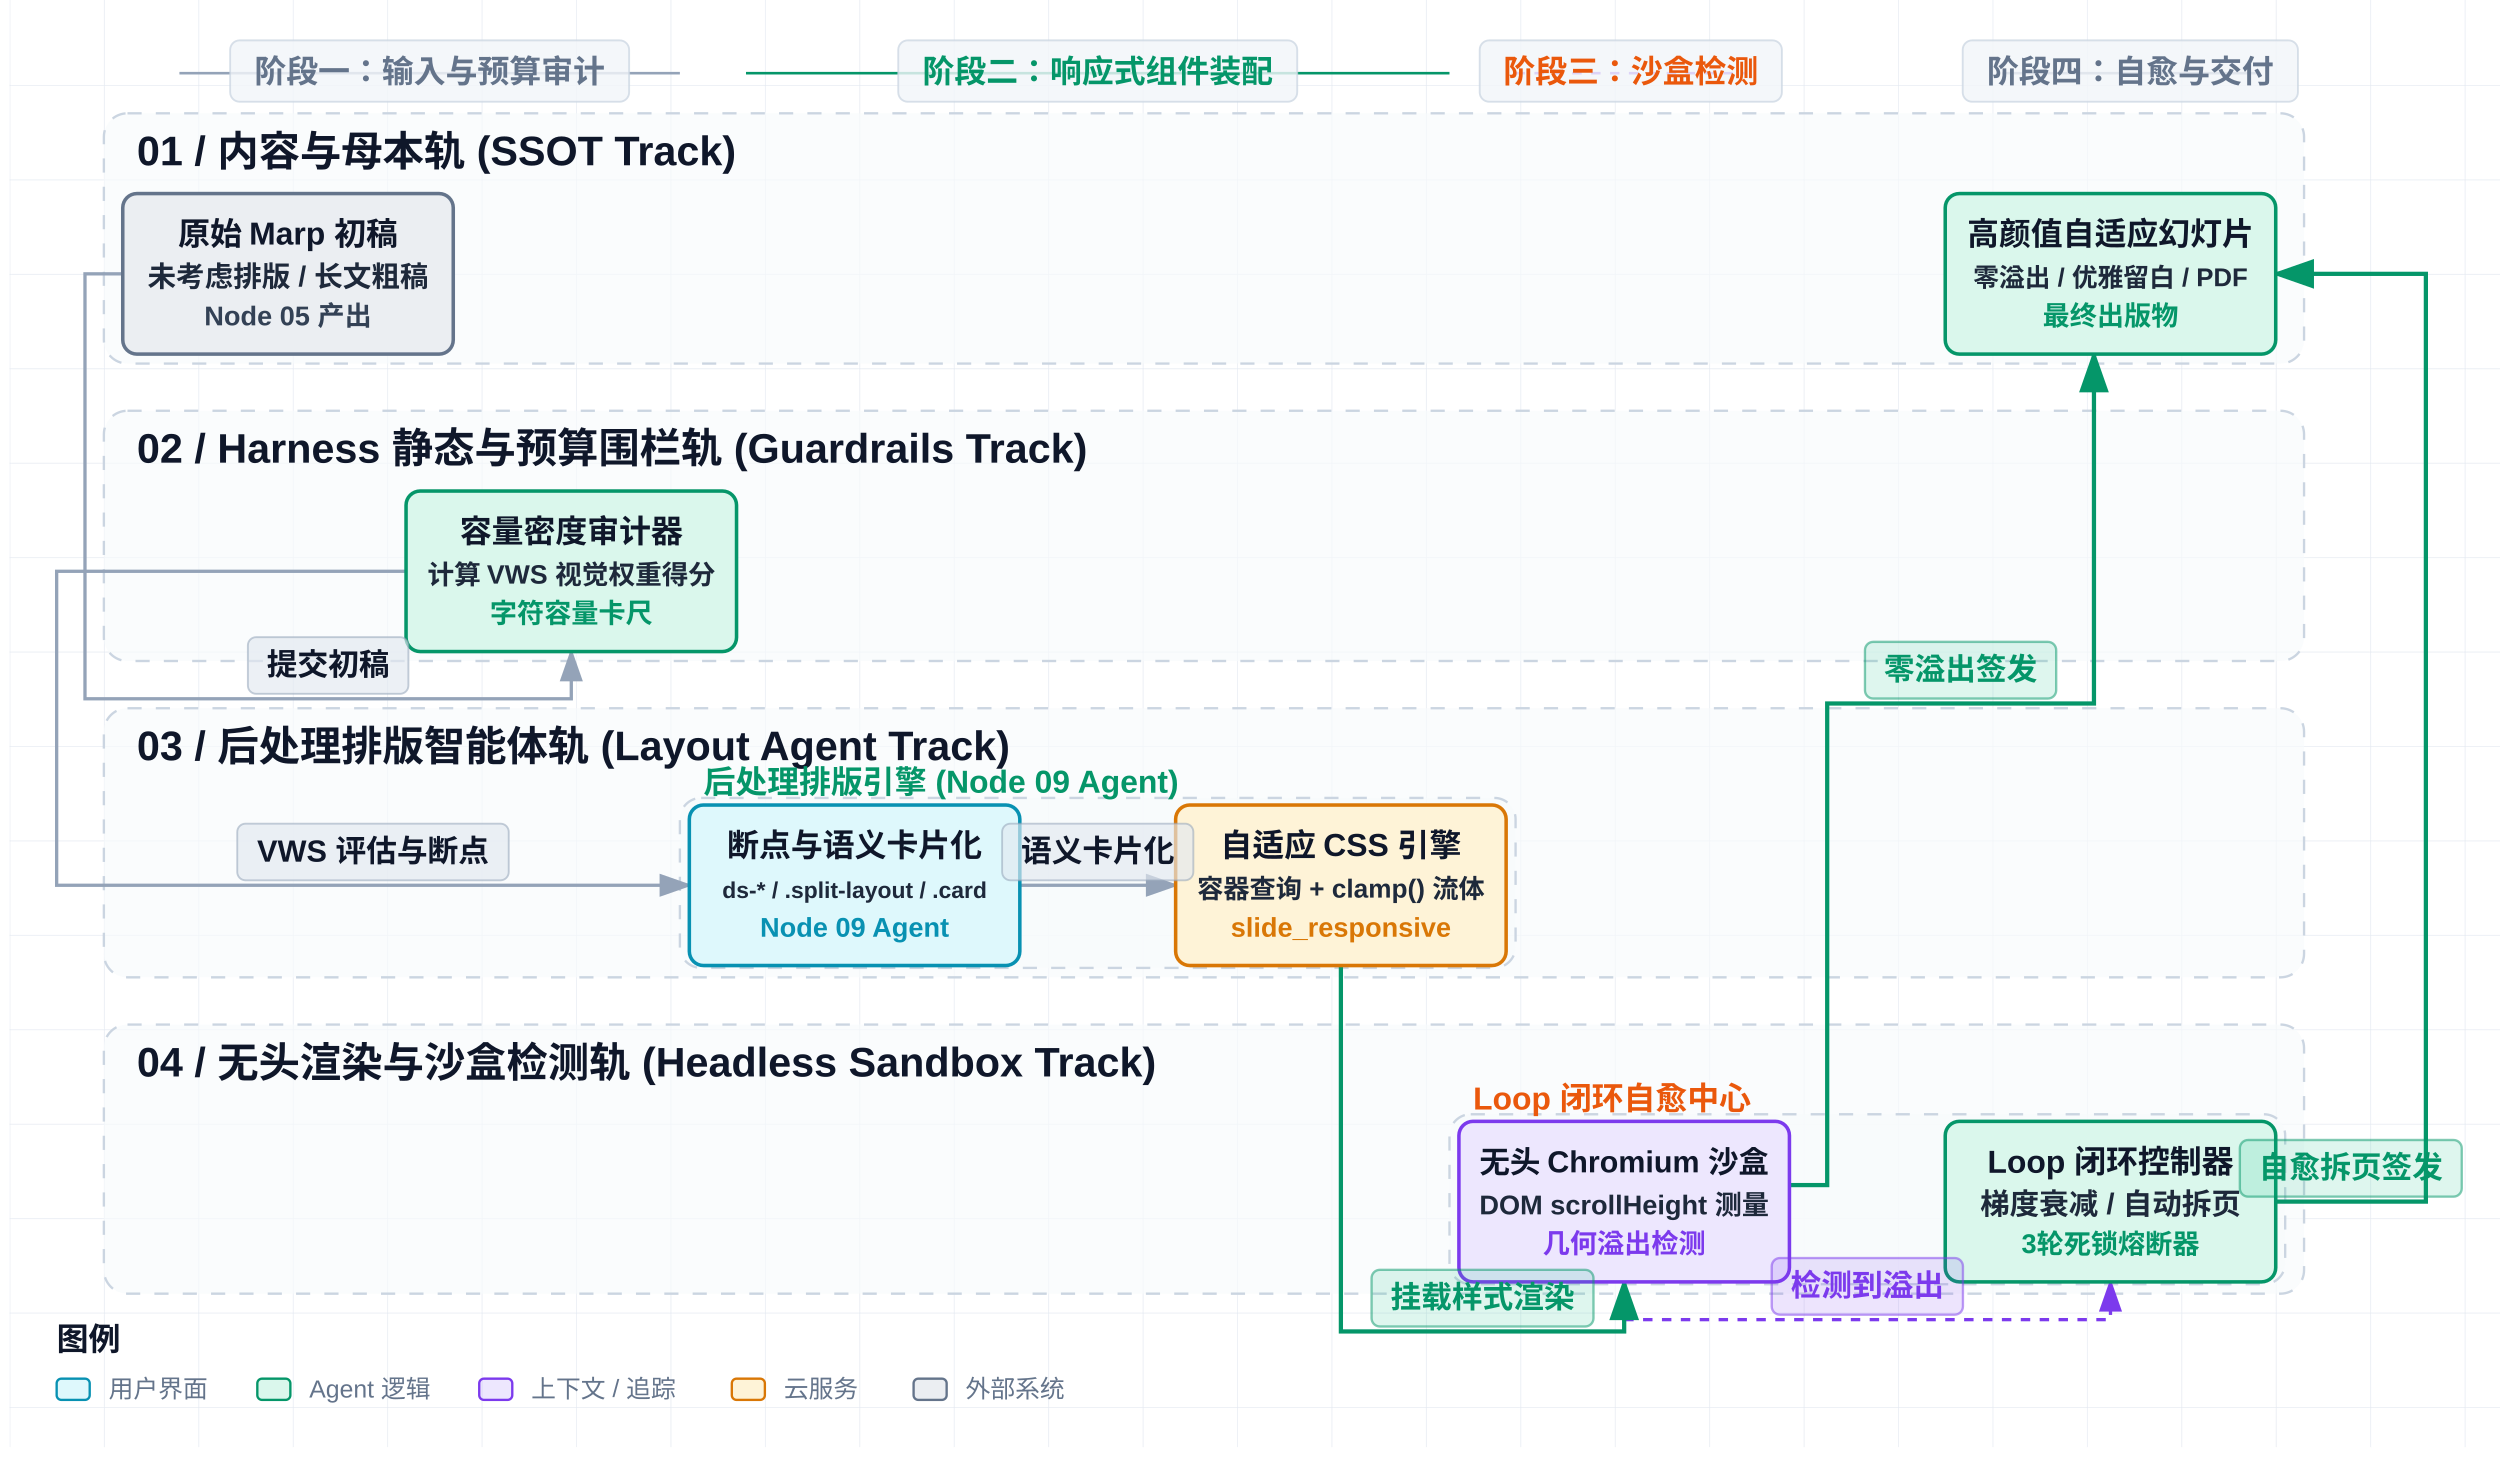
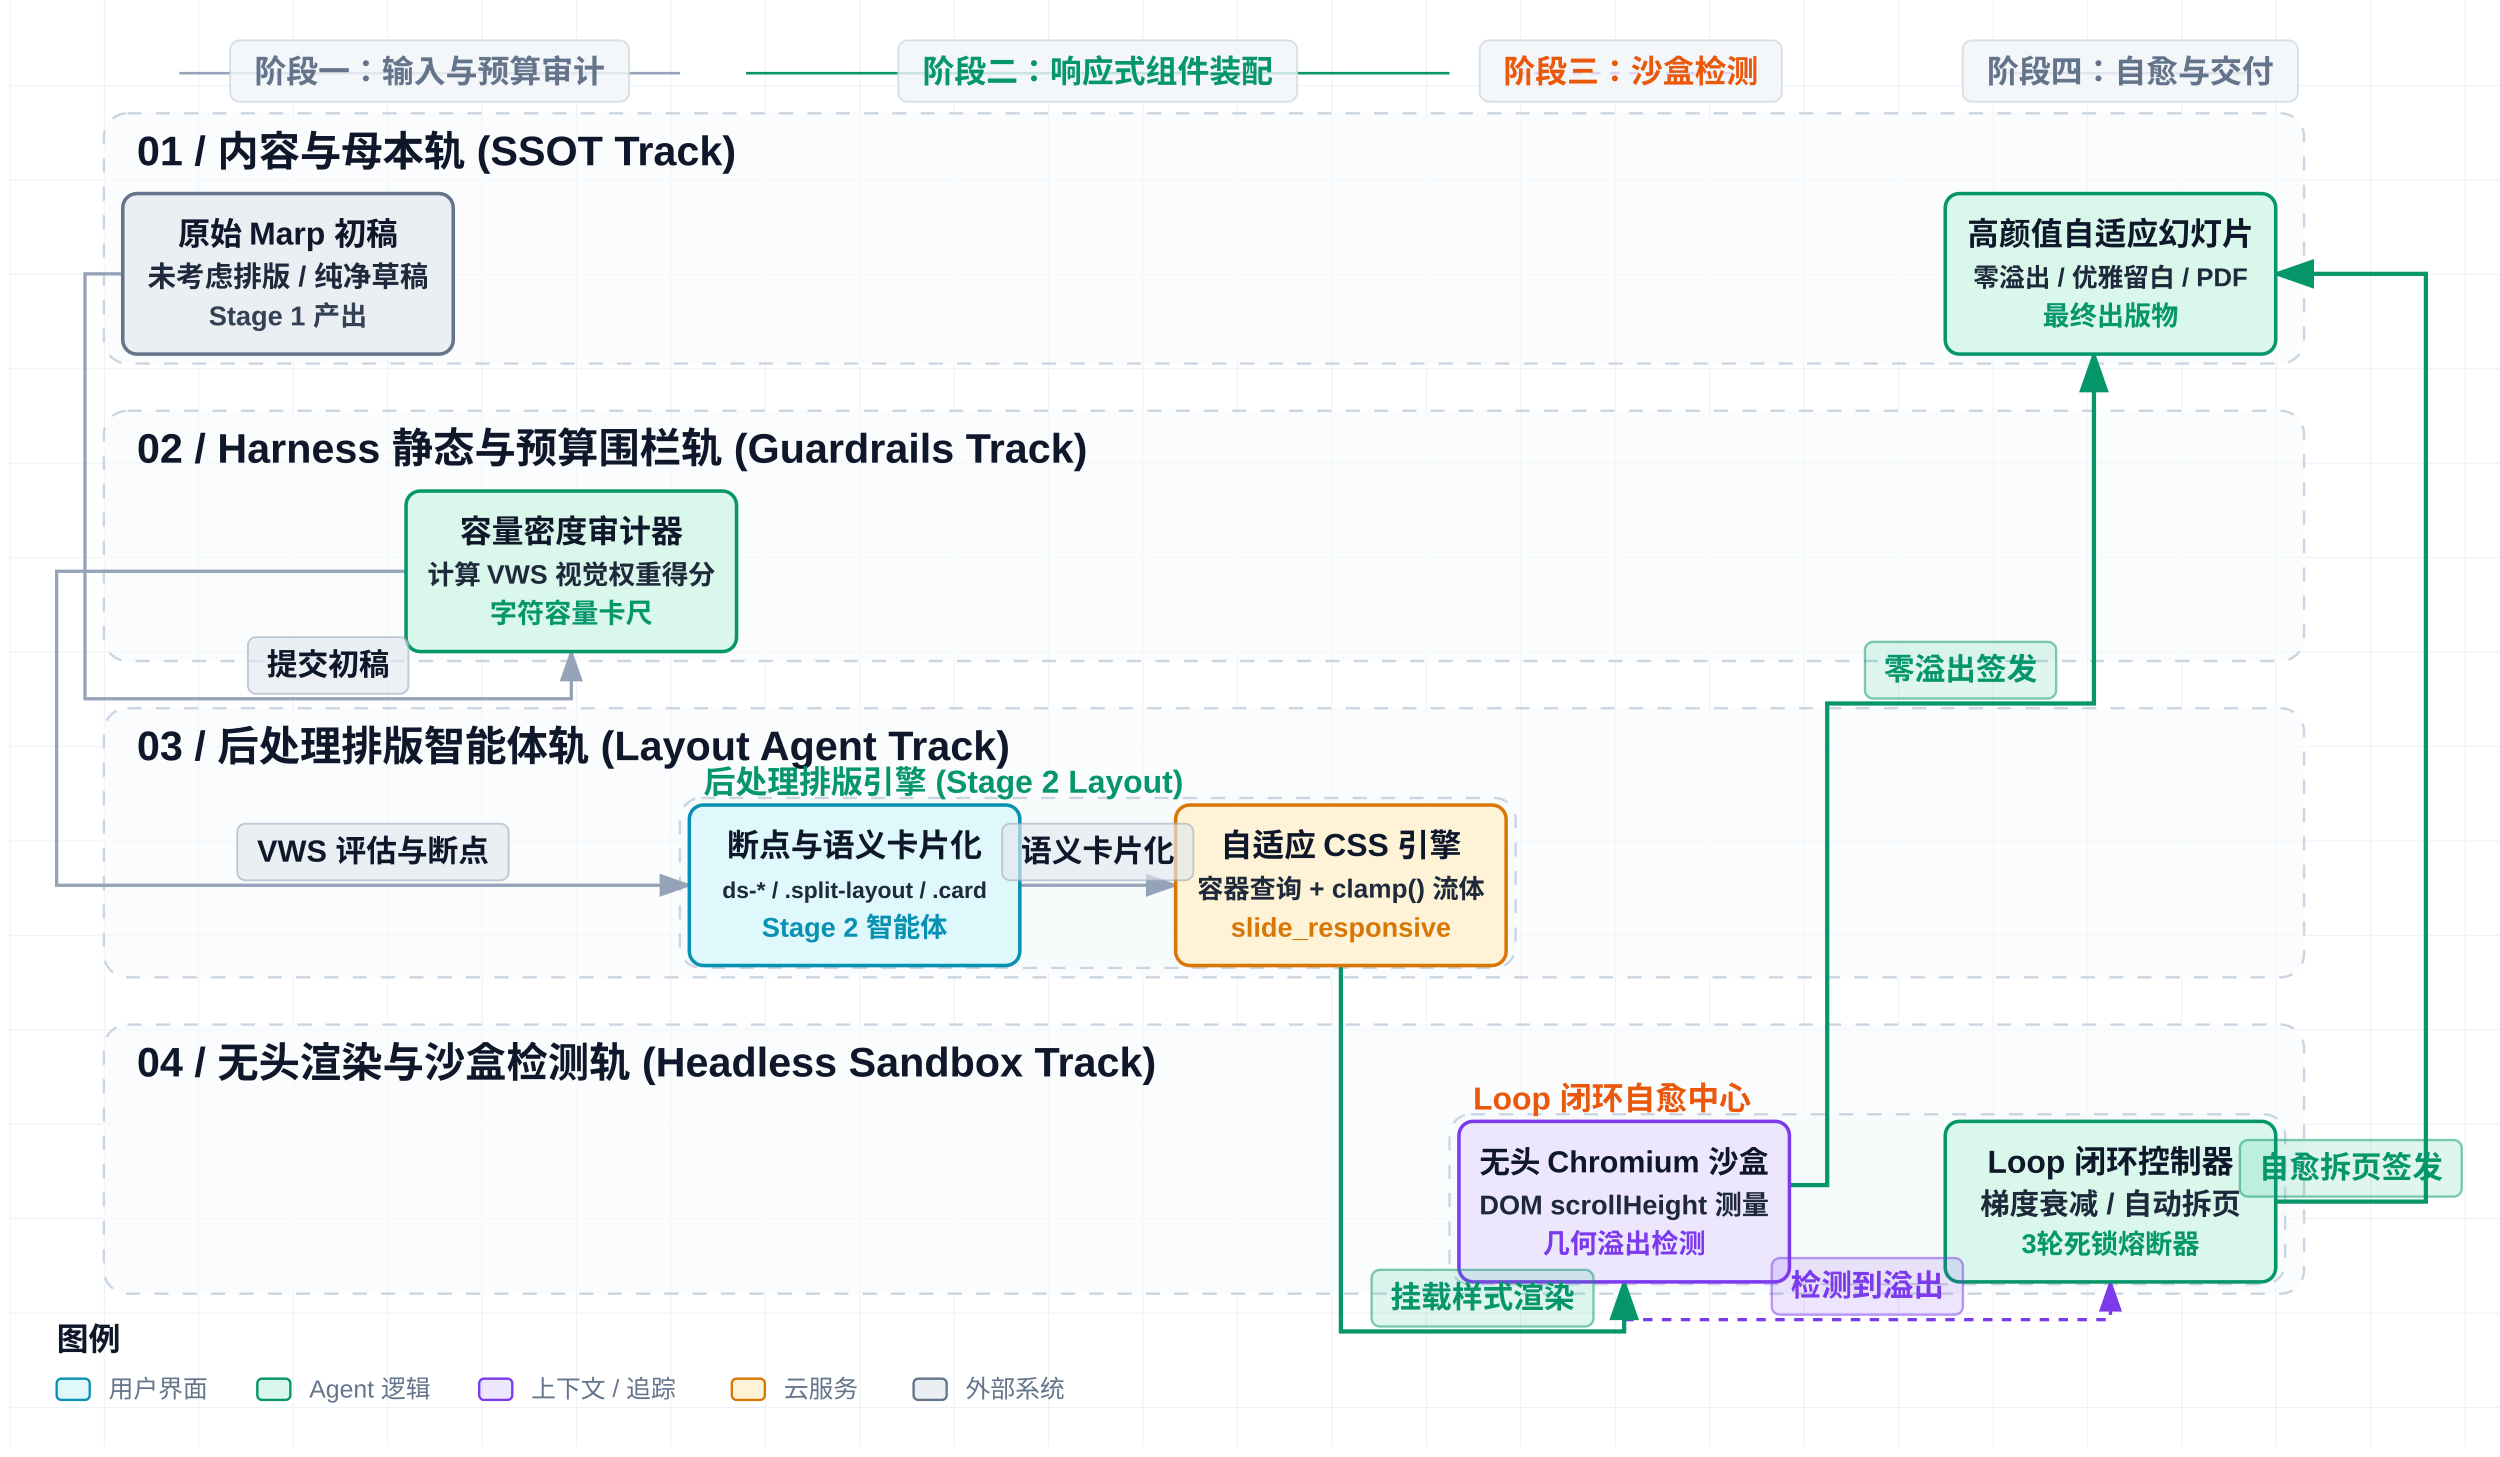
<svg xmlns="http://www.w3.org/2000/svg" viewBox="-4 4 1059 617" role="img" lang="zh-CN" aria-labelledby="archify-diagram-title archify-diagram-description" data-animation="trace" data-preset="classic" data-quality-profile="showcase" style="">
  <defs>
    <marker id="arrowhead" markerWidth="10" markerHeight="7" refX="9" refY="3.5" orient="auto">
      <polygon points="0 0, 10 3.5, 0 7" class="m-default" fill="rgb(148, 163, 184)" stroke="none" />
    </marker>
    <marker id="arrowhead-emphasis" markerWidth="10" markerHeight="7" refX="9" refY="3.5" orient="auto">
      <polygon points="0 0, 10 3.5, 0 7" class="m-emphasis" fill="rgb(5, 150, 105)" stroke="none" />
    </marker>
    <marker id="arrowhead-security" markerWidth="10" markerHeight="7" refX="9" refY="3.5" orient="auto">
      <polygon points="0 0, 10 3.5, 0 7" class="m-security" fill="rgb(225, 29, 72)" stroke="none" />
    </marker>
    <marker id="arrowhead-dashed" markerWidth="10" markerHeight="7" refX="9" refY="3.5" orient="auto">
      <polygon points="0 0, 10 3.5, 0 7" class="m-dashed" fill="rgb(124, 58, 237)" stroke="none" />
    </marker>
    <pattern id="grid" width="40" height="40" patternUnits="userSpaceOnUse">
      <path d="M 40 0 L 0 0 0 40" class="c-grid" stroke-width="0.5px" fill="none" stroke="rgb(226, 232, 240)" />
    </pattern>
  </defs>
  <rect width="100%" height="100%" fill="url(&quot;#grid&quot;)" stroke="none" />
  <rect data-graph-role="structural-frame" data-composition-frame-kind="lane" data-composition-frame-id="lane-0" x="40" y="52" width="932" height="106" rx="10" class="c-lane" stroke-width="1px" fill="rgba(248, 250, 252, 0.65)" stroke="rgb(203, 213, 225)" stroke-dasharray="6px, 6px" />
  <text x="54" y="74" class="t-dim" font-size="17.5" font-weight="800" fill="#0f172a" stroke="none" font-family="PingFang SC, &quot;Microsoft YaHei&quot;, Arial, sans-serif" text-anchor="start">01 / 内容与母本轨 (SSOT Track)</text>
  <rect data-graph-role="structural-frame" data-composition-frame-kind="lane" data-composition-frame-id="lane-1" x="40" y="178" width="932" height="106" rx="10" class="c-lane" stroke-width="1px" fill="rgba(248, 250, 252, 0.65)" stroke="rgb(203, 213, 225)" stroke-dasharray="6px, 6px" />
  <text x="54" y="200" class="t-dim" font-size="17.5" font-weight="800" fill="#0f172a" stroke="none" font-family="PingFang SC, &quot;Microsoft YaHei&quot;, Arial, sans-serif" text-anchor="start">02 / Harness 静态与预算围栏轨 (Guardrails Track)</text>
  <rect data-graph-role="structural-frame" data-composition-frame-kind="lane" data-composition-frame-id="lane-2" x="40" y="304" width="932" height="114" rx="10" class="c-lane" stroke-width="1px" fill="rgba(248, 250, 252, 0.65)" stroke="rgb(203, 213, 225)" stroke-dasharray="6px, 6px" />
  <text x="54" y="326" class="t-dim" font-size="17.5" font-weight="800" fill="#0f172a" stroke="none" font-family="PingFang SC, &quot;Microsoft YaHei&quot;, Arial, sans-serif" text-anchor="start">03 / 后处理排版智能体轨 (Layout Agent Track)</text>
  <rect data-graph-role="structural-frame" data-composition-frame-kind="lane" data-composition-frame-id="lane-3" x="40" y="438" width="932" height="114" rx="10" class="c-lane" stroke-width="1px" fill="rgba(248, 250, 252, 0.65)" stroke="rgb(203, 213, 225)" stroke-dasharray="6px, 6px" />
  <text x="54" y="460" class="t-dim" font-size="17.5" font-weight="800" fill="#0f172a" stroke="none" font-family="PingFang SC, &quot;Microsoft YaHei&quot;, Arial, sans-serif" text-anchor="start">04 / 无头渲染与沙盒检测轨 (Headless Sandbox Track)</text>
  <line x1="72" y1="35" x2="284" y2="35" class="a-default" stroke-width="1.1px" fill="none" stroke="rgb(148, 163, 184)" />
  <rect x="93.5" y="21.1" width="169.0" height="26.0" rx="4" class="c-mask" fill="rgba(241, 245, 249, 0.82)" stroke="rgba(203, 213, 225, 0.75)" stroke-width="0.8px" />
  <text x="178" y="39" class="t-muted" font-size="13.5" font-weight="600" text-anchor="middle" fill="rgb(100, 116, 139)" stroke="none" font-family="PingFang SC, &quot;Microsoft YaHei&quot;, Arial, sans-serif">阶段一：输入与预算审计</text>
  <line x1="312" y1="35" x2="610" y2="35" class="a-emphasis" stroke-width="1.1px" fill="none" stroke="rgb(5, 150, 105)" />
  <rect x="376.5" y="21.1" width="169.0" height="26.0" rx="4" class="c-mask" fill="rgba(241, 245, 249, 0.82)" stroke="rgba(203, 213, 225, 0.75)" stroke-width="0.8px" />
  <text x="461" y="39" class="t-backend" font-size="13.5" font-weight="600" text-anchor="middle" fill="rgb(5, 150, 105)" stroke="none" font-family="PingFang SC, &quot;Microsoft YaHei&quot;, Arial, sans-serif">阶段二：响应式组件装配</text>
  <line x1="638" y1="35" x2="735.6" y2="35" class="a-dashed" stroke-width="1.1px" fill="none" stroke="rgb(124, 58, 237)" stroke-dasharray="4px, 4px" />
  <rect x="622.8" y="21.1" width="128.0" height="26.0" rx="4" class="c-mask" fill="rgba(241, 245, 249, 0.82)" stroke="rgba(203, 213, 225, 0.75)" stroke-width="0.8px" />
  <text x="686.8" y="39" class="t-messagebus" font-size="13.5" font-weight="600" text-anchor="middle" fill="rgb(234, 88, 12)" stroke="none" font-family="PingFang SC, &quot;Microsoft YaHei&quot;, Arial, sans-serif">阶段三：沙盒检测</text>
  <line x1="844" y1="35" x2="952.8" y2="35" class="a-default" stroke-width="1.1px" fill="none" stroke="rgb(148, 163, 184)" />
  <rect x="827.4" y="21.1" width="142.0" height="26.0" rx="4" class="c-mask" fill="rgba(241, 245, 249, 0.82)" stroke="rgba(203, 213, 225, 0.75)" stroke-width="0.8px" />
  <text x="898.4" y="39" class="t-muted" font-size="13.5" font-weight="600" text-anchor="middle" fill="rgb(100, 116, 139)" stroke="none" font-family="PingFang SC, &quot;Microsoft YaHei&quot;, Arial, sans-serif">阶段四：自愈与交付</text>
  <rect data-graph-role="structural-frame" data-composition-frame-kind="group" data-composition-frame-id="group-0" x="284" y="342" width="354" height="72" rx="9" class="c-lane" stroke-width="1px" fill="rgba(248, 250, 252, 0.65)" stroke="rgb(203, 213, 225)" stroke-dasharray="6px, 6px" />
-   <text x="294" y="340" class="t-backend" font-size="13.5" font-weight="600" fill="rgb(5, 150, 105)" stroke="none" font-family="PingFang SC, &quot;Microsoft YaHei&quot;, Arial, sans-serif" text-anchor="start">后处理排版引擎 (Node 09 Agent)</text>
+   <text x="294" y="340" class="t-backend" font-size="13.5" font-weight="600" fill="rgb(5, 150, 105)" stroke="none" font-family="PingFang SC, &quot;Microsoft YaHei&quot;, Arial, sans-serif" text-anchor="start">后处理排版引擎 (Stage 2 Layout)</text>
  <rect data-graph-role="structural-frame" data-composition-frame-kind="group" data-composition-frame-id="group-1" x="610" y="476" width="354" height="72" rx="9" class="c-lane" stroke-width="1px" fill="rgba(248, 250, 252, 0.65)" stroke="rgb(203, 213, 225)" stroke-dasharray="6px, 6px" />
  <text x="620" y="474" class="t-messagebus" font-size="13.5" font-weight="600" fill="rgb(234, 88, 12)" stroke="none" font-family="PingFang SC, &quot;Microsoft YaHei&quot;, Arial, sans-serif" text-anchor="start">Loop 闭环自愈中心</text>
  <path data-edge-from="density_auditor" data-edge-to="agent_layout" data-edge-label="VWS 评估与断点" data-edge-key="0" data-edge-id="e_audit_layout" data-composition-points="168,246;20,246;20,379;288,379" d="M 168 246 L 20 246 L 20 379 L 288 379" class="a-default" data-animate="edge" style="--step:1" stroke-width="1.4px" marker-end="url(#arrowhead)" fill="none" stroke="rgb(148, 163, 184)" />
  <path data-edge-from="agent_layout" data-edge-to="theme_engine" data-edge-label="语义卡片化" data-edge-key="1" data-edge-id="e_layout_theme" data-composition-points="428,379;494,379" d="M 428 379 L 494 379" class="a-default" data-animate="edge" style="--step:2" stroke-width="1.4px" marker-end="url(#arrowhead)" fill="none" stroke="rgb(148, 163, 184)" />
  <path data-edge-from="loop_controller" data-edge-to="release_slides" data-edge-label="自愈拆页签发" data-edge-key="2" data-edge-id="e_loop_release" data-composition-points="960,513;1023.6,513;1023.6,120;960,120" d="M 960 513 L 1023.6 513 L 1023.6 120 L 960 120" class="a-emphasis" data-animate="edge" style="--step:8" stroke-width="1.8px" marker-end="url(#arrowhead-emphasis)" fill="none" stroke="rgb(5, 150, 105)" />
  <path data-edge-from="raw_draft" data-edge-to="density_auditor" data-edge-label="提交初稿" data-edge-key="3" data-edge-id="e_raw_audit" data-composition-points="48,120;32,120;32,300;238,300;238,280" d="M 48 120 L 32 120 L 32 300 L 238 300 L 238 280" class="a-default" data-animate="edge" style="--step:0" stroke-width="1.4px" marker-end="url(#arrowhead)" fill="none" stroke="rgb(148, 163, 184)" />
  <path data-edge-from="headless_sandbox" data-edge-to="loop_controller" data-edge-label="检测到溢出" data-edge-key="4" data-edge-id="e_sandbox_loop" data-composition-points="684,547;684,563;890,563;890,547" d="M 684 547 L 684 563 L 890 563 L 890 547" class="a-dashed" data-animate="edge" style="--step:10" stroke-width="1.4px" marker-end="url(#arrowhead-dashed)" fill="none" stroke="rgb(124, 58, 237)" stroke-dasharray="4px, 4px" />
  <path data-edge-from="headless_sandbox" data-edge-to="release_slides" data-edge-label="零溢出签发" data-edge-key="5" data-edge-id="e_sandbox_release" data-composition-points="754,506;770,506;770,302;883,302;883,154" d="M 754 506 L 770 506 L 770 302 L 883 302 L 883 154" class="a-emphasis" data-animate="edge" style="--step:4" stroke-width="1.8px" marker-end="url(#arrowhead-emphasis)" fill="none" stroke="rgb(5, 150, 105)" />
  <path data-edge-from="theme_engine" data-edge-to="headless_sandbox" data-edge-label="挂载样式渲染" data-edge-key="6" data-edge-id="e_theme_sandbox" data-composition-points="564,413;564,568;684,568;684,547" d="M 564 413 L 564 568 L 684 568 L 684 547" class="a-emphasis" data-animate="edge" style="--step:3" stroke-width="1.8px" marker-end="url(#arrowhead-emphasis)" fill="none" stroke="rgb(5, 150, 105)" />
-   <g id="node-raw_draft" data-node-id="raw_draft" data-node-label="原始 Marp 初稿" data-node-kind="external" data-node-sublabel="未考虑排版 / 长文粗稿" data-node-tag="Node 05 产出" data-node-context="内容与母本轨 (SSOT Track) › 阶段一：输入与预算审计">
+   <g id="node-raw_draft" data-node-id="raw_draft" data-node-label="原始 Marp 初稿" data-node-kind="external" data-node-sublabel="未考虑排版 / 纯净草稿" data-node-tag="Stage 1 产出" data-node-context="内容与母本轨 (SSOT Track) › 阶段一：输入与预算审计">
    <rect x="48" y="86" width="140" height="68" rx="6" class="c-mask" fill="rgb(255, 255, 255)" stroke="none" />
    <rect x="48" y="86" width="140" height="68" rx="6" class="c-external" data-animate="node" style="--step:0" stroke-width="1.5px" fill="rgba(148, 163, 184, 0.18)" stroke="rgb(100, 116, 139)" />
    <text data-node-label="" data-detail-anchor="" x="118" y="107.8" class="t-primary" font-size="13.5" font-weight="700" text-anchor="middle" fill="#0f172a" stroke="none" font-family="PingFang SC, &quot;Microsoft YaHei&quot;, Arial, sans-serif">原始 Marp 初稿</text>
-     <text data-detail="context" x="118" y="125.4" class="t-muted" font-size="12.1" text-anchor="middle" fill="rgb(30, 41, 59)" stroke="none" font-family="PingFang SC, &quot;Microsoft YaHei&quot;, Arial, sans-serif" font-weight="600">未考虑排版 / 长文粗稿</text>
-     <text data-detail="fine" x="118" y="141.8" class="t-external" font-size="11.5" text-anchor="middle" fill="rgb(51, 65, 85)" stroke="none" font-family="PingFang SC, &quot;Microsoft YaHei&quot;, Arial, sans-serif" font-weight="700">Node 05 产出</text>
+     <text data-detail="context" x="118" y="125.4" class="t-muted" font-size="12.1" text-anchor="middle" fill="rgb(30, 41, 59)" stroke="none" font-family="PingFang SC, &quot;Microsoft YaHei&quot;, Arial, sans-serif" font-weight="600">未考虑排版 / 纯净草稿</text>
+     <text data-detail="fine" x="118" y="141.8" class="t-external" font-size="11.5" text-anchor="middle" fill="rgb(51, 65, 85)" stroke="none" font-family="PingFang SC, &quot;Microsoft YaHei&quot;, Arial, sans-serif" font-weight="700">Stage 1 产出</text>
  </g>
  <g id="node-release_slides" data-node-id="release_slides" data-node-label="高颜值自适应幻灯片" data-node-kind="backend" data-node-sublabel="零溢出 / 优雅留白 / PDF" data-node-tag="最终出版物" data-node-context="内容与母本轨 (SSOT Track) › 阶段四：自愈与交付">
    <rect x="820" y="86" width="140" height="68" rx="6" class="c-mask" fill="rgb(255, 255, 255)" stroke="none" />
    <rect x="820" y="86" width="140" height="68" rx="6" class="c-backend" data-animate="node" style="--step:5" stroke-width="1.5px" fill="rgba(52, 211, 153, 0.18)" stroke="rgb(5, 150, 105)" />
    <text data-node-label="" data-detail-anchor="" x="890" y="107.8" class="t-primary" font-size="13.5" font-weight="700" text-anchor="middle" fill="#0f172a" stroke="none" font-family="PingFang SC, &quot;Microsoft YaHei&quot;, Arial, sans-serif">高颜值自适应幻灯片</text>
    <text data-detail="context" x="890" y="125.4" class="t-muted" font-size="10.9" text-anchor="middle" fill="rgb(30, 41, 59)" stroke="none" font-family="PingFang SC, &quot;Microsoft YaHei&quot;, Arial, sans-serif" font-weight="600">零溢出 / 优雅留白 / PDF</text>
    <text data-detail="fine" x="890" y="141.8" class="t-backend" font-size="11.5" text-anchor="middle" fill="rgb(5, 150, 105)" stroke="none" font-family="PingFang SC, &quot;Microsoft YaHei&quot;, Arial, sans-serif" font-weight="700">最终出版物</text>
  </g>
  <g id="node-density_auditor" data-node-id="density_auditor" data-node-label="容量密度审计器" data-node-kind="backend" data-node-sublabel="计算 VWS 视觉权重得分" data-node-tag="字符容量卡尺" data-node-context="Harness 静态与预算围栏轨 (Guardrails Track) › 阶段一：输入与预算审计">
    <rect x="168" y="212" width="140" height="68" rx="6" class="c-mask" fill="rgb(255, 255, 255)" stroke="none" />
    <rect x="168" y="212" width="140" height="68" rx="6" class="c-backend" data-animate="node" style="--step:1" stroke-width="1.5px" fill="rgba(52, 211, 153, 0.18)" stroke="rgb(5, 150, 105)" />
    <text data-node-label="" data-detail-anchor="" x="238" y="233.8" class="t-primary" font-size="13.5" font-weight="700" text-anchor="middle" fill="#0f172a" stroke="none" font-family="PingFang SC, &quot;Microsoft YaHei&quot;, Arial, sans-serif">容量密度审计器</text>
    <text data-detail="context" x="238" y="251.4" class="t-muted" font-size="11.3" text-anchor="middle" fill="rgb(30, 41, 59)" stroke="none" font-family="PingFang SC, &quot;Microsoft YaHei&quot;, Arial, sans-serif" font-weight="600">计算 VWS 视觉权重得分</text>
    <text data-detail="fine" x="238" y="267.8" class="t-backend" font-size="11.5" text-anchor="middle" fill="rgb(5, 150, 105)" stroke="none" font-family="PingFang SC, &quot;Microsoft YaHei&quot;, Arial, sans-serif" font-weight="700">字符容量卡尺</text>
  </g>
-   <g id="node-agent_layout" data-node-id="agent_layout" data-node-label="断点与语义卡片化" data-node-kind="frontend" data-node-sublabel="ds-* / .split-layout / .card" data-node-tag="Node 09 Agent" data-node-context="后处理排版智能体轨 (Layout Agent Track) › 后处理排版引擎 (Node 09 Agent) › 阶段二：响应式组件装配">
+   <g id="node-agent_layout" data-node-id="agent_layout" data-node-label="断点与语义卡片化" data-node-kind="frontend" data-node-sublabel="ds-* / .split-layout / .card" data-node-tag="Stage 2 智能体" data-node-context="后处理排版智能体轨 (Layout Agent Track) › 后处理排版引擎 (Stage 2 Layout) › 阶段二：响应式组件装配">
    <rect x="288" y="345" width="140" height="68" rx="6" class="c-mask" fill="rgb(255, 255, 255)" stroke="none" />
    <rect x="288" y="345" width="140" height="68" rx="6" class="c-frontend" data-animate="node" style="--step:2" stroke-width="1.5px" fill="rgba(34, 211, 238, 0.15)" stroke="rgb(8, 145, 178)" />
    <text data-node-label="" data-detail-anchor="" x="358" y="366.8" class="t-primary" font-size="13.5" font-weight="700" text-anchor="middle" fill="#0f172a" stroke="none" font-family="PingFang SC, &quot;Microsoft YaHei&quot;, Arial, sans-serif">断点与语义卡片化</text>
    <text data-detail="context" x="358" y="384.4" class="t-muted" font-size="9.7" text-anchor="middle" fill="rgb(30, 41, 59)" stroke="none" font-family="PingFang SC, &quot;Microsoft YaHei&quot;, Arial, sans-serif" font-weight="600">ds-* / .split-layout / .card</text>
-     <text data-detail="fine" x="358" y="400.8" class="t-frontend" font-size="11.5" text-anchor="middle" fill="rgb(8, 145, 178)" stroke="none" font-family="PingFang SC, &quot;Microsoft YaHei&quot;, Arial, sans-serif" font-weight="700">Node 09 Agent</text>
+     <text data-detail="fine" x="358" y="400.8" class="t-frontend" font-size="11.5" text-anchor="middle" fill="rgb(8, 145, 178)" stroke="none" font-family="PingFang SC, &quot;Microsoft YaHei&quot;, Arial, sans-serif" font-weight="700">Stage 2 智能体</text>
  </g>
-   <g id="node-theme_engine" data-node-id="theme_engine" data-node-label="自适应 CSS 引擎" data-node-kind="cloud" data-node-sublabel="容器查询 + clamp() 流体" data-node-tag="slide_responsive" data-node-context="后处理排版智能体轨 (Layout Agent Track) › 后处理排版引擎 (Node 09 Agent) › 阶段二：响应式组件装配">
+   <g id="node-theme_engine" data-node-id="theme_engine" data-node-label="自适应 CSS 引擎" data-node-kind="cloud" data-node-sublabel="容器查询 + clamp() 流体" data-node-tag="slide_responsive" data-node-context="后处理排版智能体轨 (Layout Agent Track) › 后处理排版引擎 (Stage 2 Layout) › 阶段二：响应式组件装配">
    <rect x="494" y="345" width="140" height="68" rx="6" class="c-mask" fill="rgb(255, 255, 255)" stroke="none" />
    <rect x="494" y="345" width="140" height="68" rx="6" class="c-cloud" data-animate="node" style="--step:3" stroke-width="1.5px" fill="rgba(251, 191, 36, 0.18)" stroke="rgb(217, 119, 6)" />
    <text data-node-label="" data-detail-anchor="" x="564" y="366.8" class="t-primary" font-size="13.5" font-weight="700" text-anchor="middle" fill="#0f172a" stroke="none" font-family="PingFang SC, &quot;Microsoft YaHei&quot;, Arial, sans-serif">自适应 CSS 引擎</text>
    <text data-detail="context" x="564" y="384.4" class="t-muted" font-size="11.1" text-anchor="middle" fill="rgb(30, 41, 59)" stroke="none" font-family="PingFang SC, &quot;Microsoft YaHei&quot;, Arial, sans-serif" font-weight="600">容器查询 + clamp() 流体</text>
    <text data-detail="fine" x="564" y="400.8" class="t-cloud" font-size="11.5" text-anchor="middle" fill="rgb(217, 119, 6)" stroke="none" font-family="PingFang SC, &quot;Microsoft YaHei&quot;, Arial, sans-serif" font-weight="700">slide_responsive</text>
  </g>
  <g id="node-headless_sandbox" data-node-id="headless_sandbox" data-node-label="无头 Chromium 沙盒" data-node-kind="database" data-node-sublabel="DOM scrollHeight 测量" data-node-tag="几何溢出检测" data-node-context="无头渲染与沙盒检测轨 (Headless Sandbox Track) › Loop 闭环自愈中心 › 阶段三：沙盒检测">
    <rect x="614" y="479" width="140" height="68" rx="6" class="c-mask" fill="rgb(255, 255, 255)" stroke="none" />
    <rect x="614" y="479" width="140" height="68" rx="6" class="c-database" data-animate="node" style="--step:4" stroke-width="1.5px" fill="rgba(167, 139, 250, 0.2)" stroke="rgb(124, 58, 237)" />
    <text data-node-label="" data-detail-anchor="" x="684" y="500.8" class="t-primary" font-size="12.9" font-weight="700" text-anchor="middle" fill="#0f172a" stroke="none" font-family="PingFang SC, &quot;Microsoft YaHei&quot;, Arial, sans-serif">无头 Chromium 沙盒</text>
    <text data-detail="context" x="684" y="518.4" class="t-muted" font-size="11.5" text-anchor="middle" fill="rgb(30, 41, 59)" stroke="none" font-family="PingFang SC, &quot;Microsoft YaHei&quot;, Arial, sans-serif" font-weight="600">DOM scrollHeight 测量</text>
    <text data-detail="fine" x="684" y="534.8" class="t-database" font-size="11.5" text-anchor="middle" fill="rgb(124, 58, 237)" stroke="none" font-family="PingFang SC, &quot;Microsoft YaHei&quot;, Arial, sans-serif" font-weight="700">几何溢出检测</text>
  </g>
  <g id="node-loop_controller" data-node-id="loop_controller" data-node-label="Loop 闭环控制器" data-node-kind="backend" data-node-sublabel="梯度衰减 / 自动拆页" data-node-tag="3轮死锁熔断器" data-node-context="无头渲染与沙盒检测轨 (Headless Sandbox Track) › Loop 闭环自愈中心 › 阶段四：自愈与交付">
    <rect x="820" y="479" width="140" height="68" rx="6" class="c-mask" fill="rgb(255, 255, 255)" stroke="none" />
    <rect x="820" y="479" width="140" height="68" rx="6" class="c-backend" data-animate="node" style="--step:12" stroke-width="1.5px" fill="rgba(52, 211, 153, 0.18)" stroke="rgb(5, 150, 105)" />
    <text data-node-label="" data-detail-anchor="" x="890" y="500.8" class="t-primary" font-size="13.5" font-weight="700" text-anchor="middle" fill="#0f172a" stroke="none" font-family="PingFang SC, &quot;Microsoft YaHei&quot;, Arial, sans-serif">Loop 闭环控制器</text>
    <text data-detail="context" x="890" y="518.4" class="t-muted" font-size="12.5" text-anchor="middle" fill="rgb(30, 41, 59)" stroke="none" font-family="PingFang SC, &quot;Microsoft YaHei&quot;, Arial, sans-serif" font-weight="600">梯度衰减 / 自动拆页</text>
    <text data-detail="fine" x="890" y="534.8" class="t-backend" font-size="11.5" text-anchor="middle" fill="rgb(5, 150, 105)" stroke="none" font-family="PingFang SC, &quot;Microsoft YaHei&quot;, Arial, sans-serif" font-weight="700">3轮死锁熔断器</text>
  </g>
  <g data-detail="context" data-edge-from="density_auditor" data-edge-to="agent_layout" data-edge-label="VWS 评估与断点" data-edge-key="0" data-edge-id="e_audit_layout">
    <rect x="96.5" y="352.9" width="115.0" height="24.0" rx="3.5" class="c-mask" fill="rgba(226, 232, 240, 0.65)" stroke="rgba(148, 163, 184, 0.55)" stroke-width="0.8px" />
    <text x="154" y="369" class="t-muted" font-size="13" text-anchor="middle" fill="#0f172a" stroke="none" font-family="PingFang SC, &quot;Microsoft YaHei&quot;, Arial, sans-serif" font-weight="700">VWS 评估与断点</text>
  </g>
  <g data-detail="context" data-edge-from="agent_layout" data-edge-to="theme_engine" data-edge-label="语义卡片化" data-edge-key="1" data-edge-id="e_layout_theme">
    <rect x="420.5" y="352.9" width="81.0" height="24.0" rx="3.5" class="c-mask" fill="rgba(226, 232, 240, 0.65)" stroke="rgba(148, 163, 184, 0.55)" stroke-width="0.8px" />
    <text x="461" y="369" class="t-muted" font-size="13" text-anchor="middle" fill="#0f172a" stroke="none" font-family="PingFang SC, &quot;Microsoft YaHei&quot;, Arial, sans-serif" font-weight="700">语义卡片化</text>
  </g>
  <g data-detail="context" data-edge-from="loop_controller" data-edge-to="release_slides" data-edge-label="自愈拆页签发" data-edge-key="2" data-edge-id="e_loop_release">
    <rect x="944.8" y="486.9" width="94.0" height="24.0" rx="3.5" class="c-mask" fill="rgba(16, 185, 129, 0.14)" stroke="rgba(5, 150, 105, 0.5)" stroke-width="1px" />
    <text x="991.8" y="503" class="t-backend" font-size="13" text-anchor="middle" fill="rgb(5, 150, 105)" stroke="none" font-family="PingFang SC, &quot;Microsoft YaHei&quot;, Arial, sans-serif" font-weight="700">自愈拆页签发</text>
  </g>
  <g data-detail="context" data-edge-from="raw_draft" data-edge-to="density_auditor" data-edge-label="提交初稿" data-edge-key="3" data-edge-id="e_raw_audit">
    <rect x="101.0" y="273.9" width="68.0" height="24.0" rx="3.5" class="c-mask" fill="rgba(226, 232, 240, 0.65)" stroke="rgba(148, 163, 184, 0.55)" stroke-width="0.8px" />
    <text x="135" y="290" class="t-muted" font-size="13" text-anchor="middle" fill="#0f172a" stroke="none" font-family="PingFang SC, &quot;Microsoft YaHei&quot;, Arial, sans-serif" font-weight="700">提交初稿</text>
  </g>
  <g data-detail="context" data-edge-from="headless_sandbox" data-edge-to="loop_controller" data-edge-label="检测到溢出" data-edge-key="4" data-edge-id="e_sandbox_loop">
    <rect x="746.5" y="536.9" width="81.0" height="24.0" rx="3.5" class="c-mask" fill="rgba(124, 58, 237, 0.14)" stroke="rgba(124, 58, 237, 0.5)" stroke-width="1px" />
    <text x="787" y="553" class="t-database" font-size="13" text-anchor="middle" fill="rgb(124, 58, 237)" stroke="none" font-family="PingFang SC, &quot;Microsoft YaHei&quot;, Arial, sans-serif" font-weight="700">检测到溢出</text>
  </g>
  <g data-detail="context" data-edge-from="headless_sandbox" data-edge-to="release_slides" data-edge-label="零溢出签发" data-edge-key="5" data-edge-id="e_sandbox_release">
    <rect x="786.0" y="275.9" width="81.0" height="24.0" rx="3.5" class="c-mask" fill="rgba(16, 185, 129, 0.14)" stroke="rgba(5, 150, 105, 0.5)" stroke-width="1px" />
    <text x="826.5" y="292" class="t-backend" font-size="13" text-anchor="middle" fill="rgb(5, 150, 105)" stroke="none" font-family="PingFang SC, &quot;Microsoft YaHei&quot;, Arial, sans-serif" font-weight="700">零溢出签发</text>
  </g>
  <g data-detail="context" data-edge-from="theme_engine" data-edge-to="headless_sandbox" data-edge-label="挂载样式渲染" data-edge-key="6" data-edge-id="e_theme_sandbox">
    <rect x="577.0" y="541.9" width="94.0" height="24.0" rx="3.5" class="c-mask" fill="rgba(16, 185, 129, 0.14)" stroke="rgba(5, 150, 105, 0.5)" stroke-width="1px" />
    <text x="624" y="558" class="t-backend" font-size="13" text-anchor="middle" fill="rgb(5, 150, 105)" stroke="none" font-family="PingFang SC, &quot;Microsoft YaHei&quot;, Arial, sans-serif" font-weight="700">挂载样式渲染</text>
  </g>
  <g data-legend="" data-legend-bridge="" role="toolbar" aria-label="语义图例">
    <text x="20" y="576" class="t-primary" font-size="13.5" font-weight="600" fill="rgb(15, 23, 42)" stroke="none" font-family="PingFang SC, &quot;Microsoft YaHei&quot;, Arial, sans-serif" text-anchor="start">图例</text>
    <g data-legend-semantic-kind="frontend" data-legend-kind="frontend" data-legend-label="用户界面" data-legend-x="20" data-legend-baseline="596" data-legend-width="78" data-legend-count="1" role="button" tabindex="0" aria-label="检查用户界面，1 个节点" aria-pressed="false" aria-haspopup="dialog" aria-controls="semantic-lens" aria-expanded="false">
      <rect x="20" y="588" width="14" height="9" rx="2" class="c-frontend" stroke-width="1px" fill="rgba(34, 211, 238, 0.15)" stroke="rgb(8, 145, 178)" />
      <text x="42" y="596" class="t-muted" font-size="10.5" font-weight="500" fill="rgb(100, 116, 139)" stroke="none" font-family="PingFang SC, &quot;Microsoft YaHei&quot;, Arial, sans-serif" text-anchor="start">用户界面</text>
    </g>
    <g data-legend-semantic-kind="backend" data-legend-kind="backend" data-legend-label="Agent 逻辑" data-legend-x="105" data-legend-baseline="596" data-legend-width="87" data-legend-count="3" role="button" tabindex="-1" aria-label="检查Agent 逻辑，3 个节点" aria-pressed="false" aria-haspopup="dialog" aria-controls="semantic-lens" aria-expanded="false">
      <rect x="105" y="588" width="14" height="9" rx="2" class="c-backend" stroke-width="1px" fill="rgba(52, 211, 153, 0.18)" stroke="rgb(5, 150, 105)" />
      <text x="127" y="596" class="t-muted" font-size="10.5" font-weight="500" fill="rgb(100, 116, 139)" stroke="none" font-family="PingFang SC, &quot;Microsoft YaHei&quot;, Arial, sans-serif" text-anchor="start">Agent 逻辑</text>
    </g>
    <g data-legend-semantic-kind="database" data-legend-kind="database" data-legend-label="上下文 / 追踪" data-legend-x="199" data-legend-baseline="596" data-legend-width="100" data-legend-count="1" role="button" tabindex="-1" aria-label="检查上下文 / 追踪，1 个节点" aria-pressed="false" aria-haspopup="dialog" aria-controls="semantic-lens" aria-expanded="false">
      <rect x="199" y="588" width="14" height="9" rx="2" class="c-database" stroke-width="1px" fill="rgba(167, 139, 250, 0.2)" stroke="rgb(124, 58, 237)" />
      <text x="221" y="596" class="t-muted" font-size="10.5" font-weight="500" fill="rgb(100, 116, 139)" stroke="none" font-family="PingFang SC, &quot;Microsoft YaHei&quot;, Arial, sans-serif" text-anchor="start">上下文 / 追踪</text>
    </g>
    <g data-legend-semantic-kind="cloud" data-legend-kind="cloud" data-legend-label="云服务" data-legend-x="306" data-legend-baseline="596" data-legend-width="70" data-legend-count="1" role="button" tabindex="-1" aria-label="检查云服务，1 个节点" aria-pressed="false" aria-haspopup="dialog" aria-controls="semantic-lens" aria-expanded="false">
      <rect x="306" y="588" width="14" height="9" rx="2" class="c-cloud" stroke-width="1px" fill="rgba(251, 191, 36, 0.18)" stroke="rgb(217, 119, 6)" />
      <text x="328" y="596" class="t-muted" font-size="10.5" font-weight="500" fill="rgb(100, 116, 139)" stroke="none" font-family="PingFang SC, &quot;Microsoft YaHei&quot;, Arial, sans-serif" text-anchor="start">云服务</text>
    </g>
    <g data-legend-semantic-kind="external" data-legend-kind="external" data-legend-label="外部系统" data-legend-x="383" data-legend-baseline="596" data-legend-width="78" data-legend-count="1" role="button" tabindex="-1" aria-label="检查外部系统，1 个节点" aria-pressed="false" aria-haspopup="dialog" aria-controls="semantic-lens" aria-expanded="false">
      <rect x="383" y="588" width="14" height="9" rx="2" class="c-external" stroke-width="1px" fill="rgba(148, 163, 184, 0.18)" stroke="rgb(100, 116, 139)" />
      <text x="405" y="596" class="t-muted" font-size="10.5" font-weight="500" fill="rgb(100, 116, 139)" stroke="none" font-family="PingFang SC, &quot;Microsoft YaHei&quot;, Arial, sans-serif" text-anchor="start">外部系统</text>
    </g>
  </g>
</svg>
